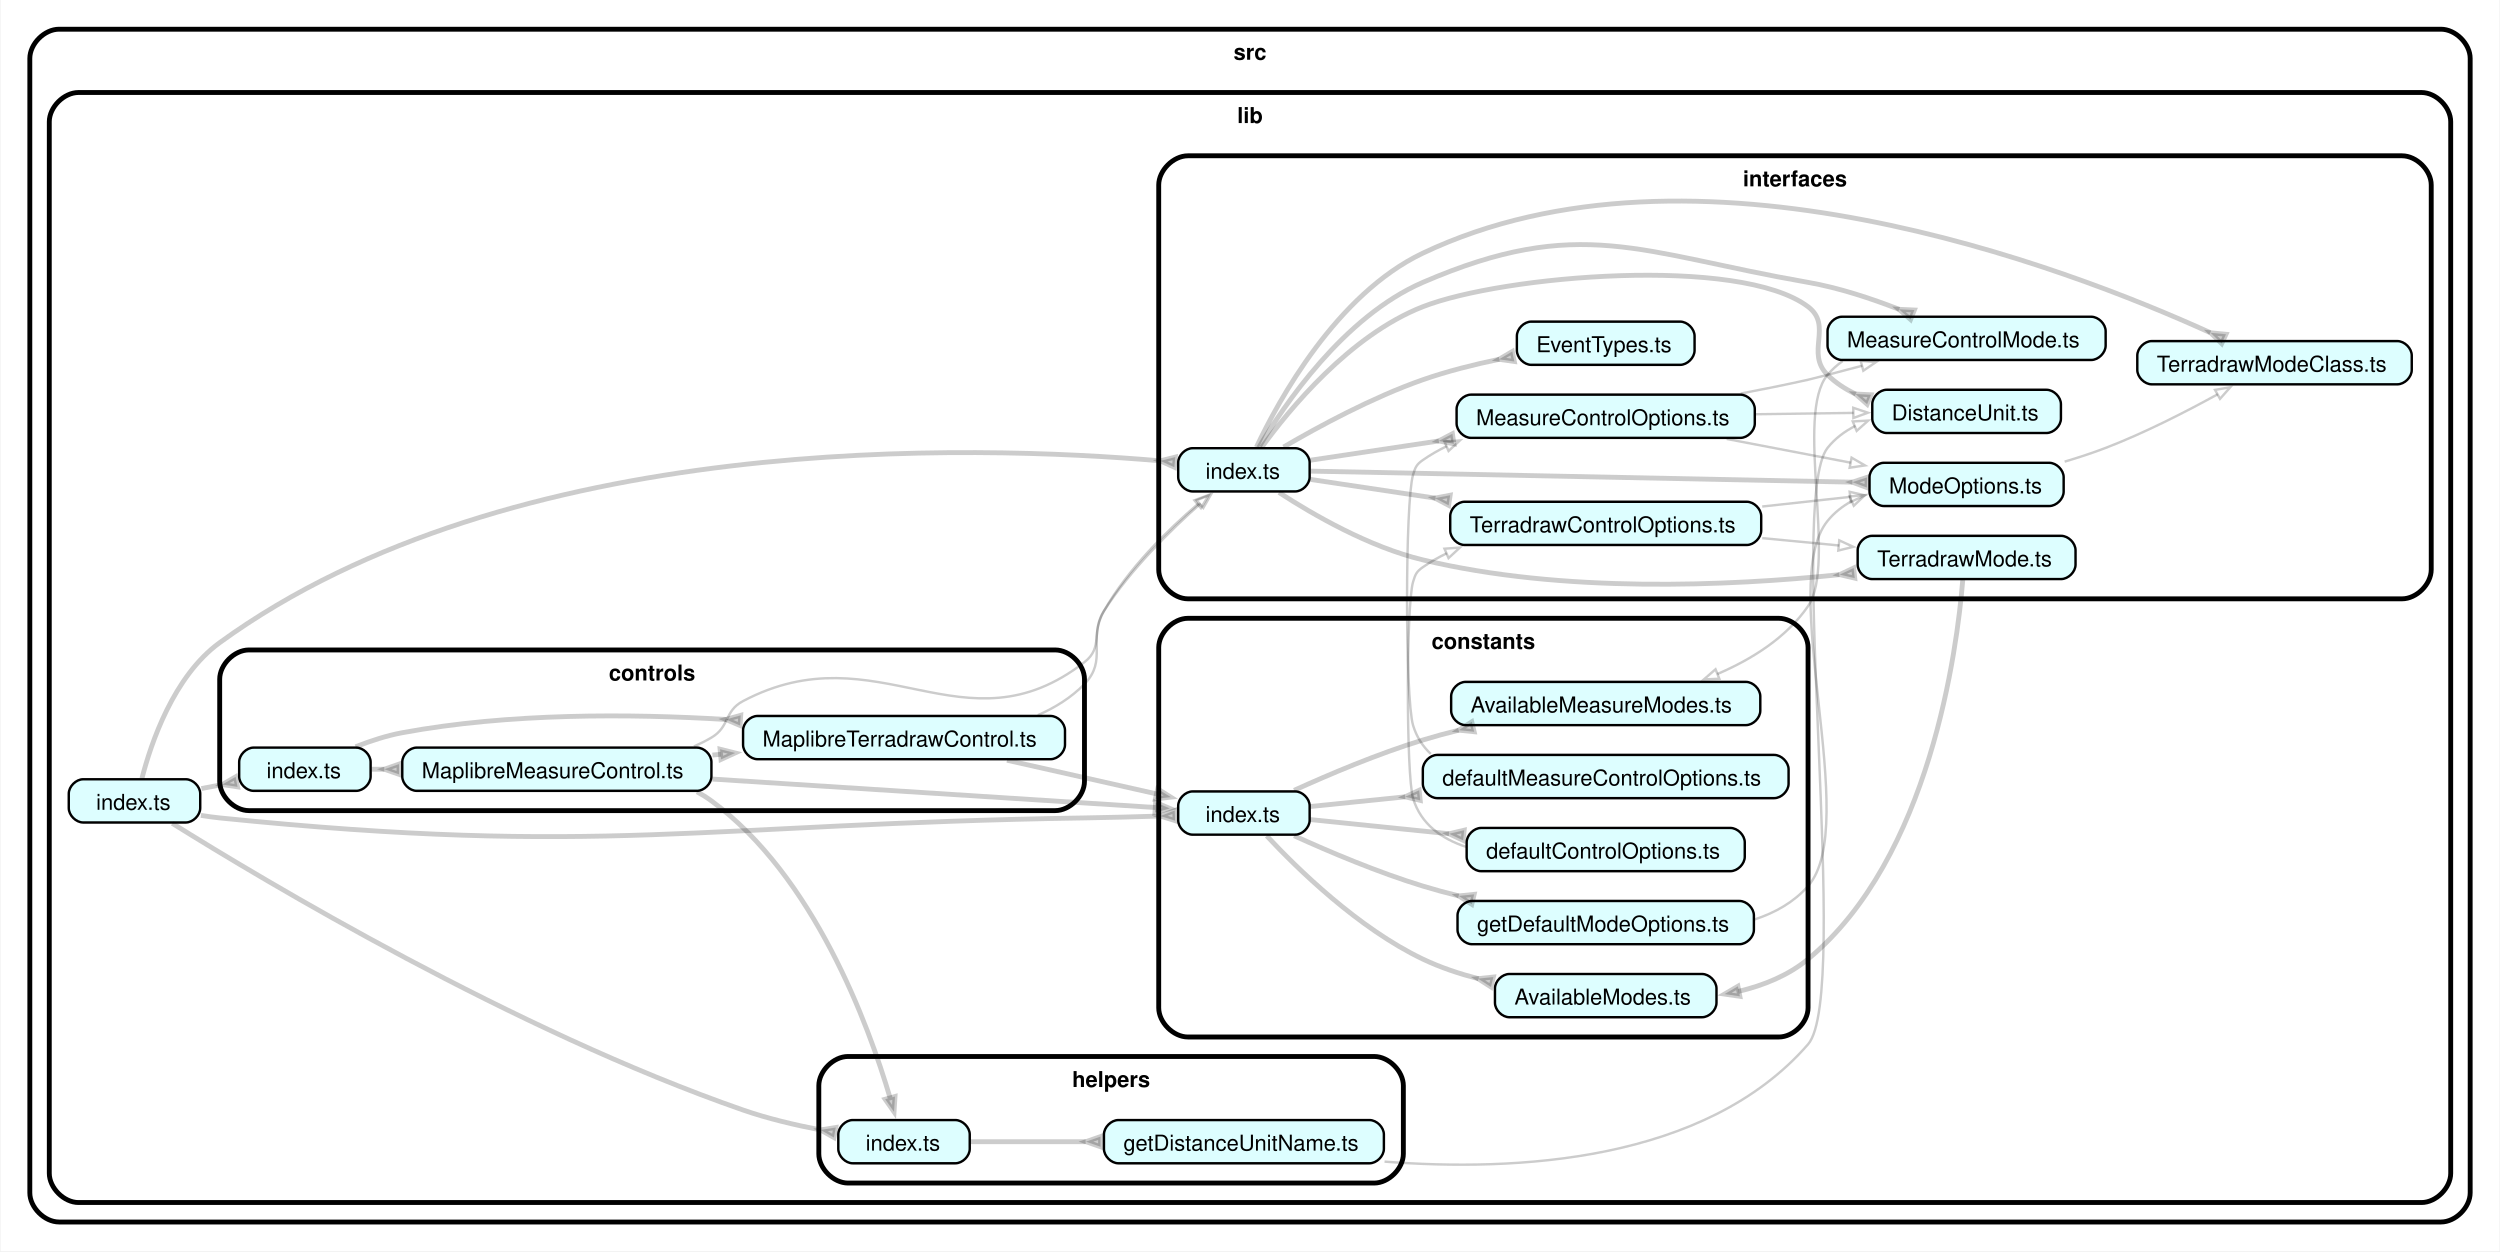
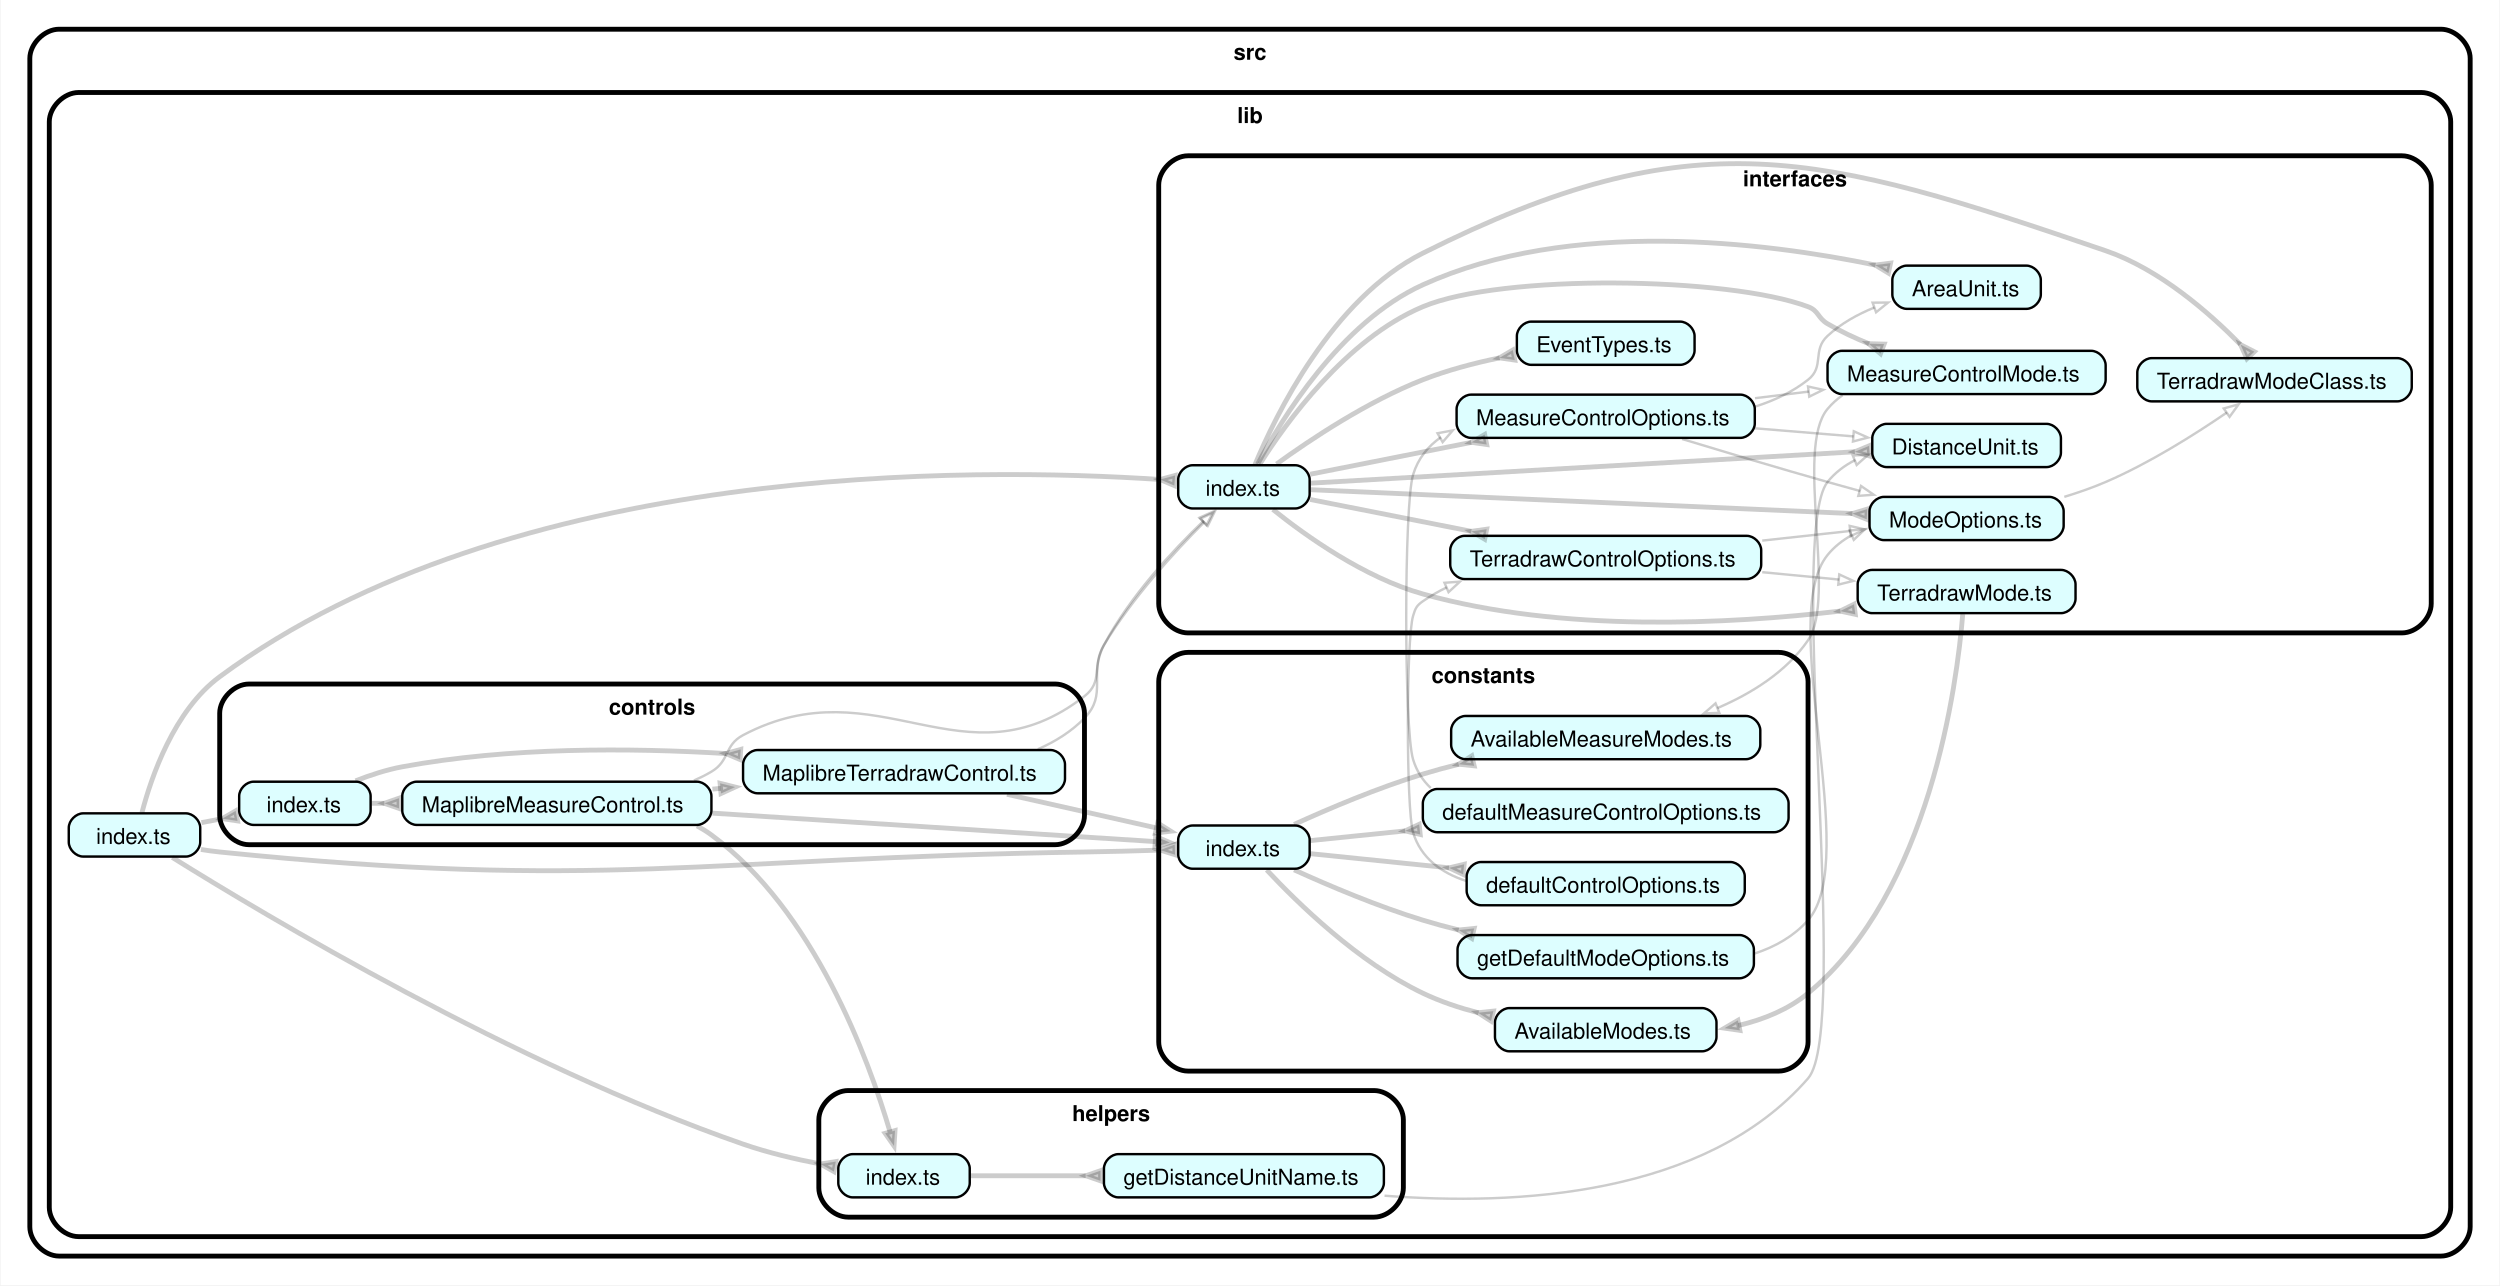
- <svg xmlns="http://www.w3.org/2000/svg" xmlns:xlink="http://www.w3.org/1999/xlink" width="1027pt" height="514pt" viewBox="0.00 0.00 1026.50 514.00">
-   <g id="graph0" class="graph" transform="scale(1 1) rotate(0) translate(4 510)">
-     <polygon fill="white" stroke="none" points="-4,4 -4,-510 1022.5,-510 1022.5,4 -4,4" />
+ <svg xmlns="http://www.w3.org/2000/svg" xmlns:xlink="http://www.w3.org/1999/xlink" width="1027pt" height="528pt" viewBox="0.00 0.00 1026.50 528.00">
+   <g id="graph0" class="graph" transform="scale(1 1) rotate(0) translate(4 524)">
+     <polygon fill="white" stroke="none" points="-4,4 -4,-524 1022.5,-524 1022.5,4 -4,4" />
    <g id="clust1" class="cluster">
-       <path fill="#ffffff" stroke="black" stroke-width="2" d="M20,-8C20,-8 998.5,-8 998.5,-8 1004.5,-8 1010.5,-14 1010.5,-20 1010.5,-20 1010.5,-486 1010.5,-486 1010.5,-492 1004.5,-498 998.5,-498 998.5,-498 20,-498 20,-498 14,-498 8,-492 8,-486 8,-486 8,-20 8,-20 8,-14 14,-8 20,-8" />
-       <text text-anchor="middle" x="509.25" y="-485.45" font-family="Helvetica,sans-Serif" font-weight="bold" font-size="9.00">src</text>
+       <path fill="#ffffff" stroke="black" stroke-width="2" d="M20,-8C20,-8 998.5,-8 998.5,-8 1004.5,-8 1010.5,-14 1010.5,-20 1010.5,-20 1010.5,-500 1010.5,-500 1010.5,-506 1004.5,-512 998.5,-512 998.5,-512 20,-512 20,-512 14,-512 8,-506 8,-500 8,-500 8,-20 8,-20 8,-14 14,-8 20,-8" />
+       <text text-anchor="middle" x="509.25" y="-499.45" font-family="Helvetica,sans-Serif" font-weight="bold" font-size="9.00">src</text>
    </g>
    <g id="clust2" class="cluster">
-       <path fill="#ffffff" stroke="black" stroke-width="2" d="M28,-16C28,-16 990.5,-16 990.5,-16 996.5,-16 1002.5,-22 1002.5,-28 1002.5,-28 1002.5,-460 1002.5,-460 1002.5,-466 996.5,-472 990.5,-472 990.5,-472 28,-472 28,-472 22,-472 16,-466 16,-460 16,-460 16,-28 16,-28 16,-22 22,-16 28,-16" />
-       <text text-anchor="middle" x="509.25" y="-459.45" font-family="Helvetica,sans-Serif" font-weight="bold" font-size="9.00">lib</text>
+       <path fill="#ffffff" stroke="black" stroke-width="2" d="M28,-16C28,-16 990.5,-16 990.5,-16 996.5,-16 1002.5,-22 1002.5,-28 1002.5,-28 1002.5,-474 1002.5,-474 1002.5,-480 996.5,-486 990.5,-486 990.5,-486 28,-486 28,-486 22,-486 16,-480 16,-474 16,-474 16,-28 16,-28 16,-22 22,-16 28,-16" />
+       <text text-anchor="middle" x="509.25" y="-473.45" font-family="Helvetica,sans-Serif" font-weight="bold" font-size="9.00">lib</text>
    </g>
    <g id="clust3" class="cluster">
      <path fill="#ffffff" stroke="black" stroke-width="2" d="M483.75,-84C483.75,-84 726.5,-84 726.5,-84 732.5,-84 738.5,-90 738.5,-96 738.5,-96 738.5,-244 738.5,-244 738.5,-250 732.5,-256 726.5,-256 726.5,-256 483.75,-256 483.75,-256 477.75,-256 471.75,-250 471.75,-244 471.75,-244 471.75,-96 471.75,-96 471.75,-90 477.75,-84 483.75,-84" />
      <text text-anchor="middle" x="605.12" y="-243.45" font-family="Helvetica,sans-Serif" font-weight="bold" font-size="9.00">constants</text>
    </g>
    <g id="clust4" class="cluster">
      <path fill="#ffffff" stroke="black" stroke-width="2" d="M98,-177C98,-177 429.25,-177 429.25,-177 435.25,-177 441.25,-183 441.25,-189 441.25,-189 441.25,-231 441.25,-231 441.25,-237 435.25,-243 429.25,-243 429.25,-243 98,-243 98,-243 92,-243 86,-237 86,-231 86,-231 86,-189 86,-189 86,-183 92,-177 98,-177" />
      <text text-anchor="middle" x="263.62" y="-230.45" font-family="Helvetica,sans-Serif" font-weight="bold" font-size="9.00">controls</text>
    </g>
    <g id="clust5" class="cluster">
      <path fill="#ffffff" stroke="black" stroke-width="2" d="M344.12,-24C344.12,-24 560.25,-24 560.25,-24 566.25,-24 572.25,-30 572.25,-36 572.25,-36 572.25,-64 572.25,-64 572.25,-70 566.25,-76 560.25,-76 560.25,-76 344.12,-76 344.12,-76 338.12,-76 332.12,-70 332.12,-64 332.12,-64 332.12,-36 332.12,-36 332.12,-30 338.12,-24 344.12,-24" />
      <text text-anchor="middle" x="452.19" y="-63.45" font-family="Helvetica,sans-Serif" font-weight="bold" font-size="9.00">helpers</text>
    </g>
    <g id="clust6" class="cluster">
-       <path fill="#ffffff" stroke="black" stroke-width="2" d="M483.75,-264C483.75,-264 982.5,-264 982.5,-264 988.5,-264 994.5,-270 994.5,-276 994.5,-276 994.5,-434 994.5,-434 994.5,-440 988.5,-446 982.5,-446 982.5,-446 483.75,-446 483.75,-446 477.75,-446 471.75,-440 471.75,-434 471.75,-434 471.75,-276 471.75,-276 471.75,-270 477.75,-264 483.75,-264" />
-       <text text-anchor="middle" x="733.12" y="-433.45" font-family="Helvetica,sans-Serif" font-weight="bold" font-size="9.00">interfaces</text>
+       <path fill="#ffffff" stroke="black" stroke-width="2" d="M483.75,-264C483.75,-264 982.5,-264 982.5,-264 988.5,-264 994.5,-270 994.5,-276 994.5,-276 994.5,-448 994.5,-448 994.5,-454 988.5,-460 982.5,-460 982.5,-460 483.75,-460 483.75,-460 477.75,-460 471.75,-454 471.75,-448 471.75,-448 471.75,-276 471.75,-276 471.75,-270 477.75,-264 483.75,-264" />
+       <text text-anchor="middle" x="733.12" y="-447.45" font-family="Helvetica,sans-Serif" font-weight="bold" font-size="9.00">interfaces</text>
    </g>
    <g id="node1" class="node">
      <g id="a_node1">
        <a xlink:href="src/lib/constants/AvailableMeasureModes.ts" xlink:title="AvailableMeasureModes.ts">
          <path fill="#ddfeff" stroke="black" d="M712.96,-229.88C712.96,-229.88 597.79,-229.88 597.79,-229.88 594.83,-229.88 591.88,-226.92 591.88,-223.96 591.88,-223.96 591.88,-218.04 591.88,-218.04 591.88,-215.08 594.83,-212.12 597.79,-212.12 597.79,-212.12 712.96,-212.12 712.96,-212.12 715.92,-212.12 718.88,-215.08 718.88,-218.04 718.88,-218.04 718.88,-223.96 718.88,-223.96 718.88,-226.92 715.92,-229.88 712.96,-229.88" />
          <text text-anchor="start" x="599.88" y="-217.32" font-family="Helvetica,sans-Serif" font-size="9.00">AvailableMeasureModes.ts</text>
        </a>
      </g>
    </g>
    <g id="node2" class="node">
      <g id="a_node2">
        <a xlink:href="src/lib/constants/AvailableModes.ts" xlink:title="AvailableModes.ts">
          <path fill="#ddfeff" stroke="black" d="M694.96,-109.88C694.96,-109.88 615.79,-109.88 615.79,-109.88 612.83,-109.88 609.88,-106.92 609.88,-103.96 609.88,-103.96 609.88,-98.04 609.88,-98.04 609.88,-95.08 612.83,-92.12 615.79,-92.12 615.79,-92.12 694.96,-92.12 694.96,-92.12 697.92,-92.12 700.88,-95.08 700.88,-98.04 700.88,-98.04 700.88,-103.96 700.88,-103.96 700.88,-106.92 697.92,-109.88 694.96,-109.88" />
          <text text-anchor="start" x="617.88" y="-97.33" font-family="Helvetica,sans-Serif" font-size="9.00">AvailableModes.ts</text>
        </a>
      </g>
    </g>
    <g id="node3" class="node">
      <g id="a_node3">
        <a xlink:href="src/lib/constants/defaultControlOptions.ts" xlink:title="defaultControlOptions.ts">
          <path fill="#ddfeff" stroke="black" d="M706.58,-169.88C706.58,-169.88 604.17,-169.88 604.17,-169.88 601.21,-169.88 598.25,-166.92 598.25,-163.96 598.25,-163.96 598.25,-158.04 598.25,-158.04 598.25,-155.08 601.21,-152.12 604.17,-152.12 604.17,-152.12 706.58,-152.12 706.58,-152.12 709.54,-152.12 712.5,-155.08 712.5,-158.04 712.5,-158.04 712.5,-163.96 712.5,-163.96 712.5,-166.92 709.54,-169.88 706.58,-169.88" />
          <text text-anchor="start" x="606.25" y="-157.32" font-family="Helvetica,sans-Serif" font-size="9.00">defaultControlOptions.ts</text>
        </a>
      </g>
    </g>
    <g id="node4" class="node">
      <g id="a_node4">
        <a xlink:href="src/lib/interfaces/TerradrawControlOptions.ts" xlink:title="TerradrawControlOptions.ts">
          <path fill="#ddfeff" stroke="black" d="M713.33,-303.88C713.33,-303.88 597.42,-303.88 597.42,-303.88 594.46,-303.88 591.5,-300.92 591.5,-297.96 591.5,-297.96 591.5,-292.04 591.5,-292.04 591.5,-289.08 594.46,-286.12 597.42,-286.12 597.42,-286.12 713.33,-286.12 713.33,-286.12 716.29,-286.12 719.25,-289.08 719.25,-292.04 719.25,-292.04 719.25,-297.96 719.25,-297.96 719.25,-300.92 716.29,-303.88 713.33,-303.88" />
          <text text-anchor="start" x="599.5" y="-291.32" font-family="Helvetica,sans-Serif" font-size="9.00">TerradrawControlOptions.ts</text>
        </a>
      </g>
    </g>
    <g id="edge1" class="edge">
      <path fill="none" stroke="#000000" stroke-opacity="0.2" d="M598.07,-162.08C587.84,-165.45 579.42,-171.53 576.25,-182 573.38,-191.46 573.38,-261.54 576.25,-271 577.18,-274.07 577.62,-275.17 580.25,-277 583.33,-279.15 586.64,-281.05 590.09,-282.72" />
      <polygon fill="none" stroke="#000000" stroke-opacity="0.2" points="589.14,-284.59 595.48,-285.06 590.81,-280.74 589.14,-284.59" />
    </g>
    <g id="node8" class="node">
      <g id="a_node8">
        <a xlink:href="src/lib/interfaces/ModeOptions.ts" xlink:title="ModeOptions.ts">
          <path fill="#ddfeff" stroke="black" d="M837.58,-319.88C837.58,-319.88 769.67,-319.88 769.67,-319.88 766.71,-319.88 763.75,-316.92 763.75,-313.96 763.75,-313.96 763.75,-308.04 763.75,-308.04 763.75,-305.08 766.71,-302.12 769.67,-302.12 769.67,-302.12 837.58,-302.12 837.58,-302.12 840.54,-302.12 843.5,-305.08 843.5,-308.04 843.5,-308.04 843.5,-313.96 843.5,-313.96 843.5,-316.92 840.54,-319.88 837.58,-319.88" />
          <text text-anchor="start" x="771.75" y="-307.32" font-family="Helvetica,sans-Serif" font-size="9.00">ModeOptions.ts</text>
        </a>
      </g>
    </g>
-     <g id="edge28" class="edge">
+     <g id="edge29" class="edge">
      <path fill="none" stroke="#000000" stroke-opacity="0.2" d="M719.67,-301.92C731.83,-303.25 744.36,-304.63 755.88,-305.89" />
      <polygon fill="none" stroke="#000000" stroke-opacity="0.2" points="755.59,-307.97 761.78,-306.53 756.05,-303.79 755.59,-307.97" />
    </g>
-     <g id="node21" class="node">
-       <g id="a_node21">
+     <g id="node22" class="node">
+       <g id="a_node22">
        <a xlink:href="src/lib/interfaces/TerradrawMode.ts" xlink:title="TerradrawMode.ts">
          <path fill="#ddfeff" stroke="black" d="M842.46,-289.88C842.46,-289.88 764.79,-289.88 764.79,-289.88 761.83,-289.88 758.88,-286.92 758.88,-283.96 758.88,-283.96 758.88,-278.04 758.88,-278.04 758.88,-275.08 761.83,-272.12 764.79,-272.12 764.79,-272.12 842.46,-272.12 842.46,-272.12 845.42,-272.12 848.38,-275.08 848.38,-278.04 848.38,-278.04 848.38,-283.96 848.38,-283.96 848.38,-286.92 845.42,-289.88 842.46,-289.88" />
          <text text-anchor="start" x="766.88" y="-277.32" font-family="Helvetica,sans-Serif" font-size="9.00">TerradrawMode.ts</text>
        </a>
      </g>
    </g>
-     <g id="edge29" class="edge">
+     <g id="edge30" class="edge">
      <path fill="none" stroke="#000000" stroke-opacity="0.2" d="M719.67,-288.94C730.23,-287.93 741.07,-286.89 751.29,-285.91" />
      <polygon fill="none" stroke="#000000" stroke-opacity="0.2" points="751.32,-288.02 757.09,-285.36 750.92,-283.84 751.32,-288.02" />
    </g>
    <g id="node5" class="node">
      <g id="a_node5">
        <a xlink:href="src/lib/constants/defaultMeasureControlOptions.ts" xlink:title="defaultMeasureControlOptions.ts">
          <path fill="#ddfeff" stroke="black" d="M724.58,-199.88C724.58,-199.88 586.17,-199.88 586.17,-199.88 583.21,-199.88 580.25,-196.92 580.25,-193.96 580.25,-193.96 580.25,-188.04 580.25,-188.04 580.25,-185.08 583.21,-182.12 586.17,-182.12 586.17,-182.12 724.58,-182.12 724.58,-182.12 727.54,-182.12 730.5,-185.08 730.5,-188.04 730.5,-188.04 730.5,-193.96 730.5,-193.96 730.5,-196.92 727.54,-199.88 724.58,-199.88" />
          <text text-anchor="start" x="588.25" y="-187.32" font-family="Helvetica,sans-Serif" font-size="9.00">defaultMeasureControlOptions.ts</text>
        </a>
      </g>
    </g>
    <g id="node6" class="node">
      <g id="a_node6">
        <a xlink:href="src/lib/interfaces/MeasureControlOptions.ts" xlink:title="MeasureControlOptions.ts">
-           <path fill="#ddfeff" stroke="black" d="M710.71,-347.88C710.71,-347.88 600.04,-347.88 600.04,-347.88 597.08,-347.88 594.12,-344.92 594.12,-341.96 594.12,-341.96 594.12,-336.04 594.12,-336.04 594.12,-333.08 597.08,-330.12 600.04,-330.12 600.04,-330.12 710.71,-330.12 710.71,-330.12 713.67,-330.12 716.62,-333.08 716.62,-336.04 716.62,-336.04 716.62,-341.96 716.62,-341.96 716.62,-344.92 713.67,-347.88 710.71,-347.88" />
-           <text text-anchor="start" x="602.12" y="-335.32" font-family="Helvetica,sans-Serif" font-size="9.00">MeasureControlOptions.ts</text>
+           <path fill="#ddfeff" stroke="black" d="M710.71,-361.88C710.71,-361.88 600.04,-361.88 600.04,-361.88 597.08,-361.88 594.12,-358.92 594.12,-355.96 594.12,-355.96 594.12,-350.04 594.12,-350.04 594.12,-347.08 597.08,-344.12 600.04,-344.12 600.04,-344.12 710.71,-344.12 710.71,-344.12 713.67,-344.12 716.62,-347.08 716.62,-350.04 716.62,-350.04 716.62,-355.96 716.62,-355.96 716.62,-358.92 713.67,-361.88 710.71,-361.88" />
+           <text text-anchor="start" x="602.12" y="-349.32" font-family="Helvetica,sans-Serif" font-size="9.00">MeasureControlOptions.ts</text>
        </a>
      </g>
    </g>
    <g id="edge2" class="edge">
-       <path fill="none" stroke="#000000" stroke-opacity="0.2" d="M583.51,-200.29C580.22,-203.39 577.69,-207.24 576.25,-212 572.93,-222.95 572.93,-304.05 576.25,-315 577.18,-318.07 577.62,-319.17 580.25,-321 583.33,-323.15 586.64,-325.05 590.09,-326.72" />
-       <polygon fill="none" stroke="#000000" stroke-opacity="0.2" points="589.14,-328.59 595.48,-329.06 590.81,-324.74 589.14,-328.59" />
-     </g>
-     <g id="edge26" class="edge">
-       <path fill="none" stroke="#000000" stroke-opacity="0.2" d="M705.07,-329.68C721.5,-326.53 739.79,-323.03 756.05,-319.92" />
-       <polygon fill="none" stroke="#000000" stroke-opacity="0.2" points="756.38,-321.99 761.88,-318.8 755.59,-317.87 756.38,-321.99" />
+       <path fill="none" stroke="#000000" stroke-opacity="0.2" d="M583.51,-200.29C580.22,-203.39 577.69,-207.24 576.25,-212 572.48,-224.44 572.48,-316.56 576.25,-329 578.27,-335.66 582.36,-340.66 587.66,-344.38" />
+       <polygon fill="none" stroke="#000000" stroke-opacity="0.2" points="586.29,-346.02 592.54,-347.19 588.39,-342.38 586.29,-346.02" />
+     </g>
+     <g id="edge27" class="edge">
+       <path fill="none" stroke="#000000" stroke-opacity="0.2" d="M686.76,-343.65C704.21,-338.34 726.54,-331.66 746.5,-326 750.83,-324.77 755.36,-323.52 759.88,-322.28" />
+       <polygon fill="none" stroke="#000000" stroke-opacity="0.2" points="760.25,-324.36 765.49,-320.76 759.15,-320.3 760.25,-324.36" />
    </g>
    <g id="node16" class="node">
      <g id="a_node16">
        <a xlink:href="src/lib/interfaces/DistanceUnit.ts" xlink:title="DistanceUnit.ts">
          <path fill="#ddfeff" stroke="black" d="M836.46,-349.88C836.46,-349.88 770.79,-349.88 770.79,-349.88 767.83,-349.88 764.88,-346.92 764.88,-343.96 764.88,-343.96 764.88,-338.04 764.88,-338.04 764.88,-335.08 767.83,-332.12 770.79,-332.12 770.79,-332.12 836.46,-332.12 836.46,-332.12 839.42,-332.12 842.38,-335.08 842.38,-338.04 842.38,-338.04 842.38,-343.96 842.38,-343.96 842.38,-346.92 839.42,-349.88 836.46,-349.88" />
          <text text-anchor="start" x="772.88" y="-337.32" font-family="Helvetica,sans-Serif" font-size="9.00">DistanceUnit.ts</text>
        </a>
      </g>
    </g>
+     <g id="edge25" class="edge">
+       <path fill="none" stroke="#000000" stroke-opacity="0.2" d="M716.7,-348.05C730.25,-346.94 744.41,-345.78 757.23,-344.72" />
+       <polygon fill="none" stroke="#000000" stroke-opacity="0.2" points="757.29,-346.83 763.1,-344.24 756.95,-342.64 757.29,-346.83" />
+     </g>
+     <g id="node18" class="node">
+       <g id="a_node18">
+         <a xlink:href="src/lib/interfaces/AreaUnit.ts" xlink:title="AreaUnit.ts">
+           <path fill="#ddfeff" stroke="black" d="M828.21,-414.88C828.21,-414.88 779.04,-414.88 779.04,-414.88 776.08,-414.88 773.12,-411.92 773.12,-408.96 773.12,-408.96 773.12,-403.04 773.12,-403.04 773.12,-400.08 776.08,-397.12 779.04,-397.12 779.04,-397.12 828.21,-397.12 828.21,-397.12 831.17,-397.12 834.12,-400.08 834.12,-403.04 834.12,-403.04 834.12,-408.96 834.12,-408.96 834.12,-411.92 831.17,-414.88 828.21,-414.88" />
+           <text text-anchor="start" x="781.12" y="-402.32" font-family="Helvetica,sans-Serif" font-size="9.00">AreaUnit.ts</text>
+         </a>
+       </g>
+     </g>
    <g id="edge24" class="edge">
-       <path fill="none" stroke="#000000" stroke-opacity="0.2" d="M716.7,-339.83C730.25,-340.01 744.41,-340.2 757.23,-340.38" />
-       <polygon fill="none" stroke="#000000" stroke-opacity="0.2" points="757.07,-342.48 763.09,-340.46 757.12,-338.28 757.07,-342.48" />
-     </g>
-     <g id="node19" class="node">
-       <g id="a_node19">
+       <path fill="none" stroke="#000000" stroke-opacity="0.2" d="M716.75,-356.97C724.6,-359.44 732.12,-362.98 738.5,-368 745.38,-373.41 740.08,-380.05 746.5,-386 751.96,-391.06 758.79,-394.86 765.79,-397.7" />
+       <polygon fill="none" stroke="#000000" stroke-opacity="0.2" points="765.01,-399.66 771.37,-399.72 766.44,-395.71 765.01,-399.66" />
+     </g>
+     <g id="node20" class="node">
+       <g id="a_node20">
        <a xlink:href="src/lib/interfaces/MeasureControlMode.ts" xlink:title="MeasureControlMode.ts">
          <path fill="#ddfeff" stroke="black" d="M854.83,-379.88C854.83,-379.88 752.42,-379.88 752.42,-379.88 749.46,-379.88 746.5,-376.92 746.5,-373.96 746.5,-373.96 746.5,-368.04 746.5,-368.04 746.5,-365.08 749.46,-362.12 752.42,-362.12 752.42,-362.12 854.83,-362.12 854.83,-362.12 857.79,-362.12 860.75,-365.08 860.75,-368.04 860.75,-368.04 860.75,-373.96 860.75,-373.96 860.75,-376.92 857.79,-379.88 854.83,-379.88" />
          <text text-anchor="start" x="754.5" y="-367.32" font-family="Helvetica,sans-Serif" font-size="9.00">MeasureControlMode.ts</text>
        </a>
      </g>
    </g>
-     <g id="edge25" class="edge">
-       <path fill="none" stroke="#000000" stroke-opacity="0.2" d="M710.83,-348.33C720.09,-350.09 729.59,-352.01 738.5,-354 741.1,-354.58 750.23,-356.97 760.81,-359.78" />
-       <polygon fill="none" stroke="#000000" stroke-opacity="0.2" points="760.12,-361.77 766.46,-361.29 761.2,-357.71 760.12,-361.77" />
+     <g id="edge26" class="edge">
+       <path fill="none" stroke="#000000" stroke-opacity="0.2" d="M716.7,-360.43C724.02,-361.33 731.52,-362.25 738.88,-363.15" />
+       <polygon fill="none" stroke="#000000" stroke-opacity="0.2" points="738.48,-365.22 744.69,-363.87 738.99,-361.05 738.48,-365.22" />
    </g>
    <g id="node7" class="node">
      <g id="a_node7">
        <a xlink:href="src/lib/constants/getDefaultModeOptions.ts" xlink:title="getDefaultModeOptions.ts">
          <path fill="#ddfeff" stroke="black" d="M710.33,-139.88C710.33,-139.88 600.42,-139.88 600.42,-139.88 597.46,-139.88 594.5,-136.92 594.5,-133.96 594.5,-133.96 594.5,-128.04 594.5,-128.04 594.5,-125.08 597.46,-122.12 600.42,-122.12 600.42,-122.12 710.33,-122.12 710.33,-122.12 713.29,-122.12 716.25,-125.08 716.25,-128.04 716.25,-128.04 716.25,-133.96 716.25,-133.96 716.25,-136.92 713.29,-139.88 710.33,-139.88" />
          <text text-anchor="start" x="602.5" y="-127.33" font-family="Helvetica,sans-Serif" font-size="9.00">getDefaultModeOptions.ts</text>
        </a>
      </g>
    </g>
    <g id="edge3" class="edge">
      <path fill="none" stroke="#000000" stroke-opacity="0.2" d="M716.57,-132.3C724.94,-135.04 732.66,-139.36 738.5,-146 760.55,-171.06 725.47,-270.07 746.5,-296 749.27,-299.41 752.72,-302.1 756.54,-304.2" />
      <polygon fill="none" stroke="#000000" stroke-opacity="0.2" points="755.55,-306.06 761.89,-306.61 757.28,-302.23 755.55,-306.06" />
    </g>
-     <g id="node20" class="node">
-       <g id="a_node20">
+     <g id="node21" class="node">
+       <g id="a_node21">
        <a xlink:href="src/lib/interfaces/TerradrawModeClass.ts" xlink:title="TerradrawModeClass.ts">
-           <path fill="#ddfeff" stroke="black" d="M980.58,-369.88C980.58,-369.88 879.67,-369.88 879.67,-369.88 876.71,-369.88 873.75,-366.92 873.75,-363.96 873.75,-363.96 873.75,-358.04 873.75,-358.04 873.75,-355.08 876.71,-352.12 879.67,-352.12 879.67,-352.12 980.58,-352.12 980.58,-352.12 983.54,-352.12 986.5,-355.08 986.5,-358.04 986.5,-358.04 986.5,-363.96 986.5,-363.96 986.5,-366.92 983.54,-369.88 980.58,-369.88" />
-           <text text-anchor="start" x="881.75" y="-357.32" font-family="Helvetica,sans-Serif" font-size="9.00">TerradrawModeClass.ts</text>
-         </a>
-       </g>
-     </g>
-     <g id="edge27" class="edge">
-       <path fill="none" stroke="#000000" stroke-opacity="0.2" d="M843.91,-320.36C849.63,-322.05 855.38,-323.94 860.75,-326 876.65,-332.11 893.7,-340.84 906.8,-348.05" />
-       <polygon fill="none" stroke="#000000" stroke-opacity="0.2" points="905.68,-349.83 911.95,-350.92 907.73,-346.16 905.68,-349.83" />
+           <path fill="#ddfeff" stroke="black" d="M980.58,-376.88C980.58,-376.88 879.67,-376.88 879.67,-376.88 876.71,-376.88 873.75,-373.92 873.75,-370.96 873.75,-370.96 873.75,-365.04 873.75,-365.04 873.75,-362.08 876.71,-359.12 879.67,-359.12 879.67,-359.12 980.58,-359.12 980.58,-359.12 983.54,-359.12 986.5,-362.08 986.5,-365.04 986.5,-365.04 986.5,-370.96 986.5,-370.96 986.5,-373.92 983.54,-376.88 980.58,-376.88" />
+           <text text-anchor="start" x="881.75" y="-364.32" font-family="Helvetica,sans-Serif" font-size="9.00">TerradrawModeClass.ts</text>
+         </a>
+       </g>
+     </g>
+     <g id="edge28" class="edge">
+       <path fill="none" stroke="#000000" stroke-opacity="0.2" d="M843.77,-319.89C849.56,-321.66 855.38,-323.69 860.75,-326 878.57,-333.66 897.23,-345.41 910.54,-354.54" />
+       <polygon fill="none" stroke="#000000" stroke-opacity="0.2" points="909.26,-356.2 915.38,-357.91 911.66,-352.76 909.26,-356.2" />
    </g>
    <g id="node9" class="node">
      <g id="a_node9">
        <a xlink:href="src/lib/constants/index.ts" xlink:title="index.ts">
          <path fill="#ddfeff" stroke="black" d="M527.83,-184.88C527.83,-184.88 485.67,-184.88 485.67,-184.88 482.71,-184.88 479.75,-181.92 479.75,-178.96 479.75,-178.96 479.75,-173.04 479.75,-173.04 479.75,-170.08 482.71,-167.12 485.67,-167.12 485.67,-167.12 527.83,-167.12 527.83,-167.12 530.79,-167.12 533.75,-170.08 533.75,-173.04 533.75,-173.04 533.75,-178.96 533.75,-178.96 533.75,-181.92 530.79,-184.88 527.83,-184.88" />
          <text text-anchor="start" x="491" y="-172.32" font-family="Helvetica,sans-Serif" font-size="9.00">index.ts</text>
        </a>
      </g>
    </g>
    <g id="edge4" class="edge">
      <path fill="none" stroke="#000000" stroke-width="2" stroke-opacity="0.2" d="M527.37,-185.33C541.75,-191.87 561.88,-200.4 580.25,-206 585,-207.45 589.96,-208.8 594.97,-210.04" />
      <polygon fill="#000000" fill-opacity="0.2" stroke="#000000" stroke-width="2" stroke-opacity="0.2" points="600.36,-213.49 595.01,-210.05 601.33,-209.4 600.36,-213.49" />
    </g>
    <g id="edge5" class="edge">
      <path fill="none" stroke="#000000" stroke-width="2" stroke-opacity="0.2" d="M516.11,-166.63C528.65,-153.19 553.71,-128.67 580.25,-116 587.38,-112.6 595.25,-109.96 603.12,-107.93" />
      <polygon fill="#000000" fill-opacity="0.2" stroke="#000000" stroke-width="2" stroke-opacity="0.2" points="609.23,-108.63 602.91,-107.98 608.26,-104.54 609.23,-108.63" />
    </g>
    <g id="edge6" class="edge">
      <path fill="none" stroke="#000000" stroke-width="2" stroke-opacity="0.2" d="M533.96,-173.32C549.88,-171.69 570.93,-169.54 590.98,-167.49" />
      <polygon fill="#000000" fill-opacity="0.2" stroke="#000000" stroke-width="2" stroke-opacity="0.2" points="597.23,-168.96 591.05,-167.48 596.81,-164.78 597.23,-168.96" />
    </g>
    <g id="edge7" class="edge">
      <path fill="none" stroke="#000000" stroke-width="2" stroke-opacity="0.2" d="M533.96,-178.68C545.15,-179.83 558.87,-181.23 572.99,-182.67" />
      <polygon fill="#000000" fill-opacity="0.2" stroke="#000000" stroke-width="2" stroke-opacity="0.2" points="578.74,-185.37 572.99,-182.67 579.17,-181.2 578.74,-185.37" />
    </g>
    <g id="edge8" class="edge">
      <path fill="none" stroke="#000000" stroke-width="2" stroke-opacity="0.2" d="M527.37,-166.67C541.75,-160.13 561.88,-151.6 580.25,-146 585,-144.55 589.96,-143.2 594.97,-141.96" />
      <polygon fill="#000000" fill-opacity="0.2" stroke="#000000" stroke-width="2" stroke-opacity="0.2" points="601.33,-142.6 595.01,-141.95 600.36,-138.51 601.33,-142.6" />
    </g>
    <g id="node10" class="node">
      <g id="a_node10">
        <a xlink:href="src/lib/controls/MaplibreMeasureControl.ts" xlink:title="MaplibreMeasureControl.ts">
          <path fill="#ddfeff" stroke="black" d="M282.08,-202.88C282.08,-202.88 166.92,-202.88 166.92,-202.88 163.96,-202.88 161,-199.92 161,-196.96 161,-196.96 161,-191.04 161,-191.04 161,-188.08 163.96,-185.12 166.92,-185.12 166.92,-185.12 282.08,-185.12 282.08,-185.12 285.04,-185.12 288,-188.08 288,-191.04 288,-191.04 288,-196.96 288,-196.96 288,-199.92 285.04,-202.88 282.08,-202.88" />
          <text text-anchor="start" x="169" y="-190.32" font-family="Helvetica,sans-Serif" font-size="9.00">MaplibreMeasureControl.ts</text>
        </a>
      </g>
    </g>
    <g id="edge9" class="edge">
      <path fill="none" stroke="#000000" stroke-width="2" stroke-opacity="0.2" d="M288.39,-189.96C344.56,-186.35 424.8,-181.2 470.43,-178.27" />
      <polygon fill="#000000" fill-opacity="0.2" stroke="#000000" stroke-width="2" stroke-opacity="0.2" points="470.48,-180.37 476.33,-177.89 470.21,-176.18 470.48,-180.37" />
    </g>
    <g id="node11" class="node">
      <g id="a_node11">
        <a xlink:href="src/lib/helpers/index.ts" xlink:title="index.ts">
          <path fill="#ddfeff" stroke="black" d="M388.21,-49.88C388.21,-49.88 346.04,-49.88 346.04,-49.88 343.08,-49.88 340.12,-46.92 340.12,-43.96 340.12,-43.96 340.12,-38.04 340.12,-38.04 340.12,-35.08 343.08,-32.12 346.04,-32.12 346.04,-32.12 388.21,-32.12 388.21,-32.12 391.17,-32.12 394.12,-35.08 394.12,-38.04 394.12,-38.04 394.12,-43.96 394.12,-43.96 394.12,-46.92 391.17,-49.88 388.21,-49.88" />
          <text text-anchor="start" x="351.38" y="-37.33" font-family="Helvetica,sans-Serif" font-size="9.00">index.ts</text>
        </a>
      </g>
    </g>
    <g id="edge10" class="edge">
      <path fill="none" stroke="#000000" stroke-width="2" stroke-opacity="0.2" d="M282.07,-184.73C284.14,-183.62 286.12,-182.38 288,-181 330.11,-150.08 352.46,-89.24 361.4,-58.98" />
      <polygon fill="#000000" fill-opacity="0.2" stroke="#000000" stroke-width="2" stroke-opacity="0.2" points="363.42,-59.56 363.02,-53.22 359.37,-58.43 363.42,-59.56" />
    </g>
    <g id="node12" class="node">
      <g id="a_node12">
        <a xlink:href="src/lib/interfaces/index.ts" xlink:title="index.ts">
-           <path fill="#ddfeff" stroke="black" d="M527.83,-325.88C527.83,-325.88 485.67,-325.88 485.67,-325.88 482.71,-325.88 479.75,-322.92 479.75,-319.96 479.75,-319.96 479.75,-314.04 479.75,-314.04 479.75,-311.08 482.71,-308.12 485.67,-308.12 485.67,-308.12 527.83,-308.12 527.83,-308.12 530.79,-308.12 533.75,-311.08 533.75,-314.04 533.75,-314.04 533.75,-319.96 533.75,-319.96 533.75,-322.92 530.79,-325.88 527.83,-325.88" />
-           <text text-anchor="start" x="491" y="-313.32" font-family="Helvetica,sans-Serif" font-size="9.00">index.ts</text>
+           <path fill="#ddfeff" stroke="black" d="M527.83,-332.88C527.83,-332.88 485.67,-332.88 485.67,-332.88 482.71,-332.88 479.75,-329.92 479.75,-326.96 479.75,-326.96 479.75,-321.04 479.75,-321.04 479.75,-318.08 482.71,-315.12 485.67,-315.12 485.67,-315.12 527.83,-315.12 527.83,-315.12 530.79,-315.12 533.75,-318.08 533.75,-321.04 533.75,-321.04 533.75,-326.96 533.75,-326.96 533.75,-329.92 530.79,-332.88 527.83,-332.88" />
+           <text text-anchor="start" x="491" y="-320.32" font-family="Helvetica,sans-Serif" font-size="9.00">index.ts</text>
        </a>
      </g>
    </g>
    <g id="edge11" class="edge">
-       <path fill="none" stroke="#000000" stroke-opacity="0.2" d="M280.8,-203.36C283.29,-204.44 285.71,-205.65 288,-207 295.61,-211.47 293.2,-217.89 301,-222 356.5,-251.26 391.7,-199.52 441.25,-238 449.14,-244.13 443.88,-250.58 449.25,-259 460.14,-276.06 476.65,-292.27 489.01,-303.2" />
-       <polygon fill="none" stroke="#000000" stroke-opacity="0.2" points="487.31,-304.5 493.22,-306.84 490.06,-301.32 487.31,-304.5" />
+       <path fill="none" stroke="#000000" stroke-opacity="0.2" d="M280.8,-203.36C283.29,-204.44 285.71,-205.65 288,-207 295.61,-211.47 293.2,-217.89 301,-222 356.5,-251.26 391.7,-199.52 441.25,-238 449.14,-244.13 444.12,-250.43 449.25,-259 460.71,-278.13 478,-297.03 490.43,-309.48" />
+       <polygon fill="none" stroke="#000000" stroke-opacity="0.2" points="488.93,-310.95 494.68,-313.66 491.88,-307.96 488.93,-310.95" />
    </g>
    <g id="node13" class="node">
      <g id="a_node13">
        <a xlink:href="src/lib/controls/MaplibreTerradrawControl.ts" xlink:title="MaplibreTerradrawControl.ts">
          <path fill="#ddfeff" stroke="black" d="M427.33,-215.88C427.33,-215.88 306.92,-215.88 306.92,-215.88 303.96,-215.88 301,-212.92 301,-209.96 301,-209.96 301,-204.04 301,-204.04 301,-201.08 303.96,-198.12 306.92,-198.12 306.92,-198.12 427.33,-198.12 427.33,-198.12 430.29,-198.12 433.25,-201.08 433.25,-204.04 433.25,-204.04 433.25,-209.96 433.25,-209.96 433.25,-212.92 430.29,-215.88 427.33,-215.88" />
          <text text-anchor="start" x="309" y="-203.32" font-family="Helvetica,sans-Serif" font-size="9.00">MaplibreTerradrawControl.ts</text>
        </a>
      </g>
    </g>
    <g id="edge12" class="edge">
      <path fill="none" stroke="#000000" stroke-width="2" stroke-opacity="0.2" d="M288.41,-199.82C289.56,-199.92 290.72,-200.03 291.87,-200.14" />
      <polygon fill="#000000" fill-opacity="0.2" stroke="#000000" stroke-width="2" stroke-opacity="0.2" points="291.56,-202.22 297.73,-200.68 291.94,-198.03 291.56,-202.22" />
    </g>
    <g id="node15" class="node">
      <g id="a_node15">
        <a xlink:href="src/lib/helpers/getDistanceUnitName.ts" xlink:title="getDistanceUnitName.ts">
          <path fill="#ddfeff" stroke="black" d="M558.33,-49.88C558.33,-49.88 455.17,-49.88 455.17,-49.88 452.21,-49.88 449.25,-46.92 449.25,-43.96 449.25,-43.96 449.25,-38.04 449.25,-38.04 449.25,-35.08 452.21,-32.12 455.17,-32.12 455.17,-32.12 558.33,-32.12 558.33,-32.12 561.29,-32.12 564.25,-35.08 564.25,-38.04 564.25,-38.04 564.25,-43.96 564.25,-43.96 564.25,-46.92 561.29,-49.88 558.33,-49.88" />
          <text text-anchor="start" x="457.25" y="-37.33" font-family="Helvetica,sans-Serif" font-size="9.00">getDistanceUnitName.ts</text>
        </a>
      </g>
    </g>
    <g id="edge18" class="edge">
      <path fill="none" stroke="#000000" stroke-width="2" stroke-opacity="0.2" d="M394.34,-41C407.85,-41 424.97,-41 441.72,-41" />
      <polygon fill="#000000" fill-opacity="0.2" stroke="#000000" stroke-width="2" stroke-opacity="0.2" points="447.86,-43.1 441.86,-41 447.86,-38.9 447.86,-43.1" />
    </g>
+     <g id="edge38" class="edge">
+       <path fill="none" stroke="#000000" stroke-width="2" stroke-opacity="0.2" d="M533.96,-318.82C552.33,-315.18 577.53,-310.2 600.13,-305.73" />
+       <polygon fill="#000000" fill-opacity="0.2" stroke="#000000" stroke-width="2" stroke-opacity="0.2" points="606.48,-306.61 600.18,-305.72 605.66,-302.49 606.48,-306.61" />
+     </g>
    <g id="edge36" class="edge">
-       <path fill="none" stroke="#000000" stroke-width="2" stroke-opacity="0.2" d="M533.96,-313.07C548.42,-310.9 567.1,-308.09 585.43,-305.35" />
-       <polygon fill="#000000" fill-opacity="0.2" stroke="#000000" stroke-width="2" stroke-opacity="0.2" points="591.47,-306.56 585.23,-305.37 590.85,-302.41 591.47,-306.56" />
+       <path fill="none" stroke="#000000" stroke-width="2" stroke-opacity="0.2" d="M533.96,-329.18C552.33,-332.82 577.53,-337.8 600.13,-342.27" />
+       <polygon fill="#000000" fill-opacity="0.2" stroke="#000000" stroke-width="2" stroke-opacity="0.2" points="605.66,-345.51 600.18,-342.28 606.48,-341.39 605.66,-345.51" />
+     </g>
+     <g id="edge37" class="edge">
+       <path fill="none" stroke="#000000" stroke-width="2" stroke-opacity="0.2" d="M534.18,-322.83C584.4,-320.62 694.2,-315.78 756.7,-313.02" />
+       <polygon fill="#000000" fill-opacity="0.2" stroke="#000000" stroke-width="2" stroke-opacity="0.2" points="762.8,-314.86 756.71,-313.02 762.62,-310.66 762.8,-314.86" />
+     </g>
+     <g id="edge33" class="edge">
+       <path fill="none" stroke="#000000" stroke-width="2" stroke-opacity="0.2" d="M534.18,-325.52C584.68,-328.43 695.39,-334.82 757.71,-338.41" />
+       <polygon fill="#000000" fill-opacity="0.2" stroke="#000000" stroke-width="2" stroke-opacity="0.2" points="763.57,-340.85 757.71,-338.41 763.82,-336.66 763.57,-340.85" />
+     </g>
+     <g id="edge32" class="edge">
+       <path fill="none" stroke="#000000" stroke-width="2" stroke-opacity="0.2" d="M512.35,-333.26C522,-351.49 546.28,-391.57 580.25,-407 640.77,-434.49 720.46,-424.55 766.17,-415.1" />
+       <polygon fill="#000000" fill-opacity="0.2" stroke="#000000" stroke-width="2" stroke-opacity="0.2" points="772.39,-415.91 766.09,-415.11 771.51,-411.81 772.39,-415.91" />
+     </g>
+     <g id="node19" class="node">
+       <g id="a_node19">
+         <a xlink:href="src/lib/interfaces/EventTypes.ts" xlink:title="EventTypes.ts">
+           <path fill="#ddfeff" stroke="black" d="M685.96,-391.88C685.96,-391.88 624.79,-391.88 624.79,-391.88 621.83,-391.88 618.88,-388.92 618.88,-385.96 618.88,-385.96 618.88,-380.04 618.88,-380.04 618.88,-377.08 621.83,-374.12 624.79,-374.12 624.79,-374.12 685.96,-374.12 685.96,-374.12 688.92,-374.12 691.88,-377.08 691.88,-380.04 691.88,-380.04 691.88,-385.96 691.88,-385.96 691.88,-388.92 688.92,-391.88 685.96,-391.88" />
+           <text text-anchor="start" x="626.88" y="-379.32" font-family="Helvetica,sans-Serif" font-size="9.00">EventTypes.ts</text>
+         </a>
+       </g>
    </g>
    <g id="edge34" class="edge">
-       <path fill="none" stroke="#000000" stroke-width="2" stroke-opacity="0.2" d="M533.96,-320.93C548.78,-323.16 568.05,-326.05 586.82,-328.86" />
-       <polygon fill="#000000" fill-opacity="0.2" stroke="#000000" stroke-width="2" stroke-opacity="0.2" points="592.4,-331.82 586.78,-328.86 593.02,-327.67 592.4,-331.82" />
+       <path fill="none" stroke="#000000" stroke-width="2" stroke-opacity="0.2" d="M520.14,-333.37C534.05,-343.43 557.62,-359.16 580.25,-368 590.18,-371.88 601.27,-374.81 611.79,-377" />
+       <polygon fill="#000000" fill-opacity="0.2" stroke="#000000" stroke-width="2" stroke-opacity="0.2" points="617.21,-380.2 611.72,-376.99 618.02,-376.08 617.21,-380.2" />
    </g>
    <g id="edge35" class="edge">
-       <path fill="none" stroke="#000000" stroke-width="2" stroke-opacity="0.2" d="M534.18,-316.46C584.4,-315.44 694.2,-313.21 756.7,-311.93" />
-       <polygon fill="#000000" fill-opacity="0.2" stroke="#000000" stroke-width="2" stroke-opacity="0.2" points="762.75,-313.91 756.71,-311.93 762.66,-309.71 762.75,-313.91" />
-     </g>
-     <g id="edge31" class="edge">
-       <path fill="none" stroke="#000000" stroke-width="2" stroke-opacity="0.2" d="M514.03,-326.19C525.21,-341.63 550.25,-372.26 580.25,-384 613,-396.81 710.42,-405.18 738.5,-384 748.83,-376.21 737.27,-365.07 746.5,-356 749.83,-352.72 753.8,-350.14 758.06,-348.11" />
-       <polygon fill="#000000" fill-opacity="0.2" stroke="#000000" stroke-width="2" stroke-opacity="0.2" points="764.34,-347.83 757.99,-348.14 762.76,-343.94 764.34,-347.83" />
-     </g>
-     <g id="node18" class="node">
-       <g id="a_node18">
-         <a xlink:href="src/lib/interfaces/EventTypes.ts" xlink:title="EventTypes.ts">
-           <path fill="#ddfeff" stroke="black" d="M685.96,-377.88C685.96,-377.88 624.79,-377.88 624.79,-377.88 621.83,-377.88 618.88,-374.92 618.88,-371.96 618.88,-371.96 618.88,-366.04 618.88,-366.04 618.88,-363.08 621.83,-360.12 624.79,-360.12 624.79,-360.12 685.96,-360.12 685.96,-360.12 688.92,-360.12 691.88,-363.08 691.88,-366.04 691.88,-366.04 691.88,-371.96 691.88,-371.96 691.88,-374.92 688.92,-377.88 685.96,-377.88" />
-           <text text-anchor="start" x="626.88" y="-365.32" font-family="Helvetica,sans-Serif" font-size="9.00">EventTypes.ts</text>
-         </a>
-       </g>
-     </g>
-     <g id="edge32" class="edge">
-       <path fill="none" stroke="#000000" stroke-width="2" stroke-opacity="0.2" d="M523.04,-326.36C537.35,-334.74 559.57,-346.78 580.25,-354 590.22,-357.48 601.23,-360.25 611.66,-362.42" />
-       <polygon fill="#000000" fill-opacity="0.2" stroke="#000000" stroke-width="2" stroke-opacity="0.2" points="617.01,-365.62 611.54,-362.39 617.83,-361.5 617.01,-365.62" />
-     </g>
-     <g id="edge33" class="edge">
-       <path fill="none" stroke="#000000" stroke-width="2" stroke-opacity="0.2" d="M512.85,-326.14C523.03,-343.32 547.72,-379.95 580.25,-394 644.82,-421.89 669.21,-406.05 738.5,-394 751.16,-391.8 764.63,-387.32 775.94,-382.9" />
-       <polygon fill="#000000" fill-opacity="0.2" stroke="#000000" stroke-width="2" stroke-opacity="0.2" points="782.18,-382.64 775.83,-382.94 780.61,-378.74 782.18,-382.64" />
-     </g>
-     <g id="edge38" class="edge">
-       <path fill="none" stroke="#000000" stroke-width="2" stroke-opacity="0.2" d="M511.88,-326.32C520.97,-345.53 544.79,-389.15 580.25,-406 691.52,-458.87 844.06,-400.48 903.73,-373.34" />
-       <polygon fill="#000000" fill-opacity="0.2" stroke="#000000" stroke-width="2" stroke-opacity="0.2" points="910.19,-372.68 903.86,-373.28 908.42,-368.86 910.19,-372.68" />
-     </g>
-     <g id="edge37" class="edge">
-       <path fill="none" stroke="#000000" stroke-width="2" stroke-opacity="0.2" d="M521.15,-307.69C535.16,-298.58 558.13,-285.32 580.25,-280 637.62,-266.21 705.74,-269.24 751.33,-273.92" />
-       <polygon fill="#000000" fill-opacity="0.2" stroke="#000000" stroke-width="2" stroke-opacity="0.2" points="757.23,-276.67 751.49,-273.94 757.68,-272.49 757.23,-276.67" />
+       <path fill="none" stroke="#000000" stroke-width="2" stroke-opacity="0.2" d="M513.27,-333.32C523.81,-350.05 548.58,-384.69 580.25,-398 612.67,-411.62 705.58,-410.37 738.5,-398 742.92,-396.34 742.43,-393.39 746.5,-391 751.81,-387.89 757.68,-385.14 763.56,-382.76" />
+       <polygon fill="#000000" fill-opacity="0.2" stroke="#000000" stroke-width="2" stroke-opacity="0.2" points="769.75,-382.64 763.4,-382.82 768.25,-378.71 769.75,-382.64" />
+     </g>
+     <g id="edge40" class="edge">
+       <path fill="none" stroke="#000000" stroke-width="2" stroke-opacity="0.2" d="M511.28,-333.08C519.67,-353.21 542.91,-401.27 580.25,-420 691.68,-475.9 742.8,-461.36 860.75,-421 882.88,-413.43 903.39,-395.45 916.06,-382.53" />
+       <polygon fill="#000000" fill-opacity="0.2" stroke="#000000" stroke-width="2" stroke-opacity="0.2" points="921.83,-379.52 916.17,-382.42 918.78,-376.63 921.83,-379.52" />
+     </g>
+     <g id="edge39" class="edge">
+       <path fill="none" stroke="#000000" stroke-width="2" stroke-opacity="0.2" d="M518.64,-314.72C532.08,-303.93 556.15,-286.74 580.25,-280 637.36,-264.02 706,-267.58 751.77,-272.98" />
+       <polygon fill="#000000" fill-opacity="0.2" stroke="#000000" stroke-width="2" stroke-opacity="0.2" points="757.39,-275.79 751.69,-272.97 757.9,-271.62 757.39,-275.79" />
    </g>
    <g id="edge13" class="edge">
      <path fill="none" stroke="#000000" stroke-width="2" stroke-opacity="0.2" d="M409.42,-197.7C429.01,-193.28 452.17,-188.07 470.87,-183.86" />
      <polygon fill="#000000" fill-opacity="0.2" stroke="#000000" stroke-width="2" stroke-opacity="0.2" points="471.32,-185.91 476.71,-182.54 470.39,-181.81 471.32,-185.91" />
    </g>
    <g id="edge14" class="edge">
-       <path fill="none" stroke="#000000" stroke-opacity="0.2" d="M422.09,-216.21C429.22,-219.33 435.9,-223.48 441.25,-229 450.85,-238.91 442.44,-247 449.25,-259 459.12,-276.38 475.46,-292.35 488.04,-303.12" />
-       <polygon fill="none" stroke="#000000" stroke-opacity="0.2" points="486.4,-304.48 492.35,-306.71 489.09,-301.26 486.4,-304.48" />
+       <path fill="none" stroke="#000000" stroke-opacity="0.2" d="M422.09,-216.21C429.22,-219.33 435.9,-223.48 441.25,-229 450.85,-238.91 442.78,-246.81 449.25,-259 459.8,-278.88 477.47,-297.85 490.25,-310.11" />
+       <polygon fill="none" stroke="#000000" stroke-opacity="0.2" points="488.47,-311.32 494.28,-313.9 491.35,-308.26 488.47,-311.32" />
    </g>
    <g id="node14" class="node">
      <g id="a_node14">
        <a xlink:href="src/lib/controls/index.ts" xlink:title="index.ts">
          <path fill="#ddfeff" stroke="black" d="M142.08,-202.88C142.08,-202.88 99.92,-202.88 99.92,-202.88 96.96,-202.88 94,-199.92 94,-196.96 94,-196.96 94,-191.04 94,-191.04 94,-188.08 96.96,-185.12 99.92,-185.12 99.92,-185.12 142.08,-185.12 142.08,-185.12 145.04,-185.12 148,-188.08 148,-191.04 148,-191.04 148,-196.96 148,-196.96 148,-199.92 145.04,-202.88 142.08,-202.88" />
          <text text-anchor="start" x="105.25" y="-190.32" font-family="Helvetica,sans-Serif" font-size="9.00">index.ts</text>
        </a>
      </g>
    </g>
    <g id="edge15" class="edge">
      <path fill="none" stroke="#000000" stroke-width="2" stroke-opacity="0.2" d="M148.4,-194C150.1,-194 151.84,-194 153.62,-194" />
      <polygon fill="#000000" fill-opacity="0.2" stroke="#000000" stroke-width="2" stroke-opacity="0.2" points="159.65,-196.1 153.65,-194 159.65,-191.9 159.65,-196.1" />
    </g>
    <g id="edge16" class="edge">
      <path fill="none" stroke="#000000" stroke-width="2" stroke-opacity="0.2" d="M141.83,-203.24C147.85,-205.6 154.58,-207.81 161,-209 204.69,-217.11 254.53,-216.84 294.13,-214.43" />
      <polygon fill="#000000" fill-opacity="0.2" stroke="#000000" stroke-width="2" stroke-opacity="0.2" points="300.04,-216.15 293.92,-214.45 299.77,-211.96 300.04,-216.15" />
    </g>
    <g id="edge17" class="edge">
      <path fill="none" stroke="#000000" stroke-opacity="0.2" d="M564.52,-32.81C618.08,-28.64 696.27,-32.45 738.5,-81 756.38,-101.55 729.56,-304.67 746.5,-326 749.58,-329.87 753.53,-332.81 757.92,-335.04" />
      <polygon fill="none" stroke="#000000" stroke-opacity="0.2" points="756.86,-336.87 763.21,-337.22 758.47,-332.99 756.86,-336.87" />
    </g>
    <g id="node17" class="node">
      <g id="a_node17">
        <a xlink:href="src/lib/index.ts" xlink:title="index.ts">
          <path fill="#ddfeff" stroke="black" d="M72.08,-189.88C72.08,-189.88 29.92,-189.88 29.92,-189.88 26.96,-189.88 24,-186.92 24,-183.96 24,-183.96 24,-178.04 24,-178.04 24,-175.08 26.96,-172.12 29.92,-172.12 29.92,-172.12 72.08,-172.12 72.08,-172.12 75.04,-172.12 78,-175.08 78,-178.04 78,-178.04 78,-183.96 78,-183.96 78,-186.92 75.04,-189.88 72.08,-189.88" />
          <text text-anchor="start" x="35.25" y="-177.32" font-family="Helvetica,sans-Serif" font-size="9.00">index.ts</text>
        </a>
      </g>
    </g>
    <g id="edge19" class="edge">
      <path fill="none" stroke="#000000" stroke-width="2" stroke-opacity="0.2" d="M78.28,-175.04C80.87,-174.62 83.48,-174.26 86,-174 243.08,-158 283.38,-171.55 441.25,-174 451.35,-174.16 462.33,-174.45 472.32,-174.77" />
      <polygon fill="#000000" fill-opacity="0.2" stroke="#000000" stroke-width="2" stroke-opacity="0.2" points="478.33,-177.06 472.4,-174.77 478.46,-172.87 478.33,-177.06" />
    </g>
    <g id="edge21" class="edge">
      <path fill="none" stroke="#000000" stroke-width="2" stroke-opacity="0.2" d="M66.52,-171.77C103.89,-148.45 207.03,-86.64 301,-54 311.09,-50.5 322.4,-47.83 332.73,-45.84" />
      <polygon fill="#000000" fill-opacity="0.2" stroke="#000000" stroke-width="2" stroke-opacity="0.2" points="339.09,-46.83 332.81,-45.83 338.34,-42.69 339.09,-46.83" />
    </g>
    <g id="edge22" class="edge">
-       <path fill="none" stroke="#000000" stroke-width="2" stroke-opacity="0.2" d="M54.06,-190.26C57.77,-204.67 67.04,-232.23 86,-246 206.06,-333.21 395.98,-327.3 472.34,-320.69" />
-       <polygon fill="#000000" fill-opacity="0.2" stroke="#000000" stroke-width="2" stroke-opacity="0.2" points="478.56,-322.23 472.39,-320.68 478.18,-318.05 478.56,-322.23" />
+       <path fill="none" stroke="#000000" stroke-width="2" stroke-opacity="0.2" d="M54.08,-190.23C57.83,-204.59 67.15,-232.08 86,-246 205.69,-334.43 395.82,-332.13 472.29,-327.02" />
+       <polygon fill="#000000" fill-opacity="0.2" stroke="#000000" stroke-width="2" stroke-opacity="0.2" points="478.48,-328.69 472.34,-327.02 478.18,-324.5 478.48,-328.69" />
    </g>
    <g id="edge20" class="edge">
      <path fill="none" stroke="#000000" stroke-width="2" stroke-opacity="0.2" d="M78.49,-186.06C81.34,-186.61 84.27,-187.17 87.18,-187.73" />
      <polygon fill="#000000" fill-opacity="0.2" stroke="#000000" stroke-width="2" stroke-opacity="0.2" points="92.55,-190.89 87.05,-187.7 93.33,-186.76 92.55,-190.89" />
    </g>
    <g id="edge23" class="edge">
      <path fill="none" stroke="#000000" stroke-opacity="0.2" d="M752.68,-361.65C750.4,-360.04 748.31,-358.17 746.5,-356 732.9,-339.75 750.48,-278.48 738.5,-261 729.64,-248.07 715.38,-239.16 701.21,-233.1" />
      <polygon fill="none" stroke="#000000" stroke-opacity="0.2" points="702.05,-231.17 695.7,-230.9 700.49,-235.07 702.05,-231.17" />
    </g>
-     <g id="edge30" class="edge">
+     <g id="edge31" class="edge">
      <path fill="none" stroke="#000000" stroke-width="2" stroke-opacity="0.2" d="M802.05,-271.73C799.74,-243.42 788.73,-157.49 738.5,-116 730.38,-109.29 720.26,-105.19 709.92,-102.74" />
      <polygon fill="#000000" fill-opacity="0.2" stroke="#000000" stroke-width="2" stroke-opacity="0.2" points="710.48,-100.71 704.19,-101.63 709.68,-104.84 710.48,-100.71" />
    </g>
  </g>
</svg>
